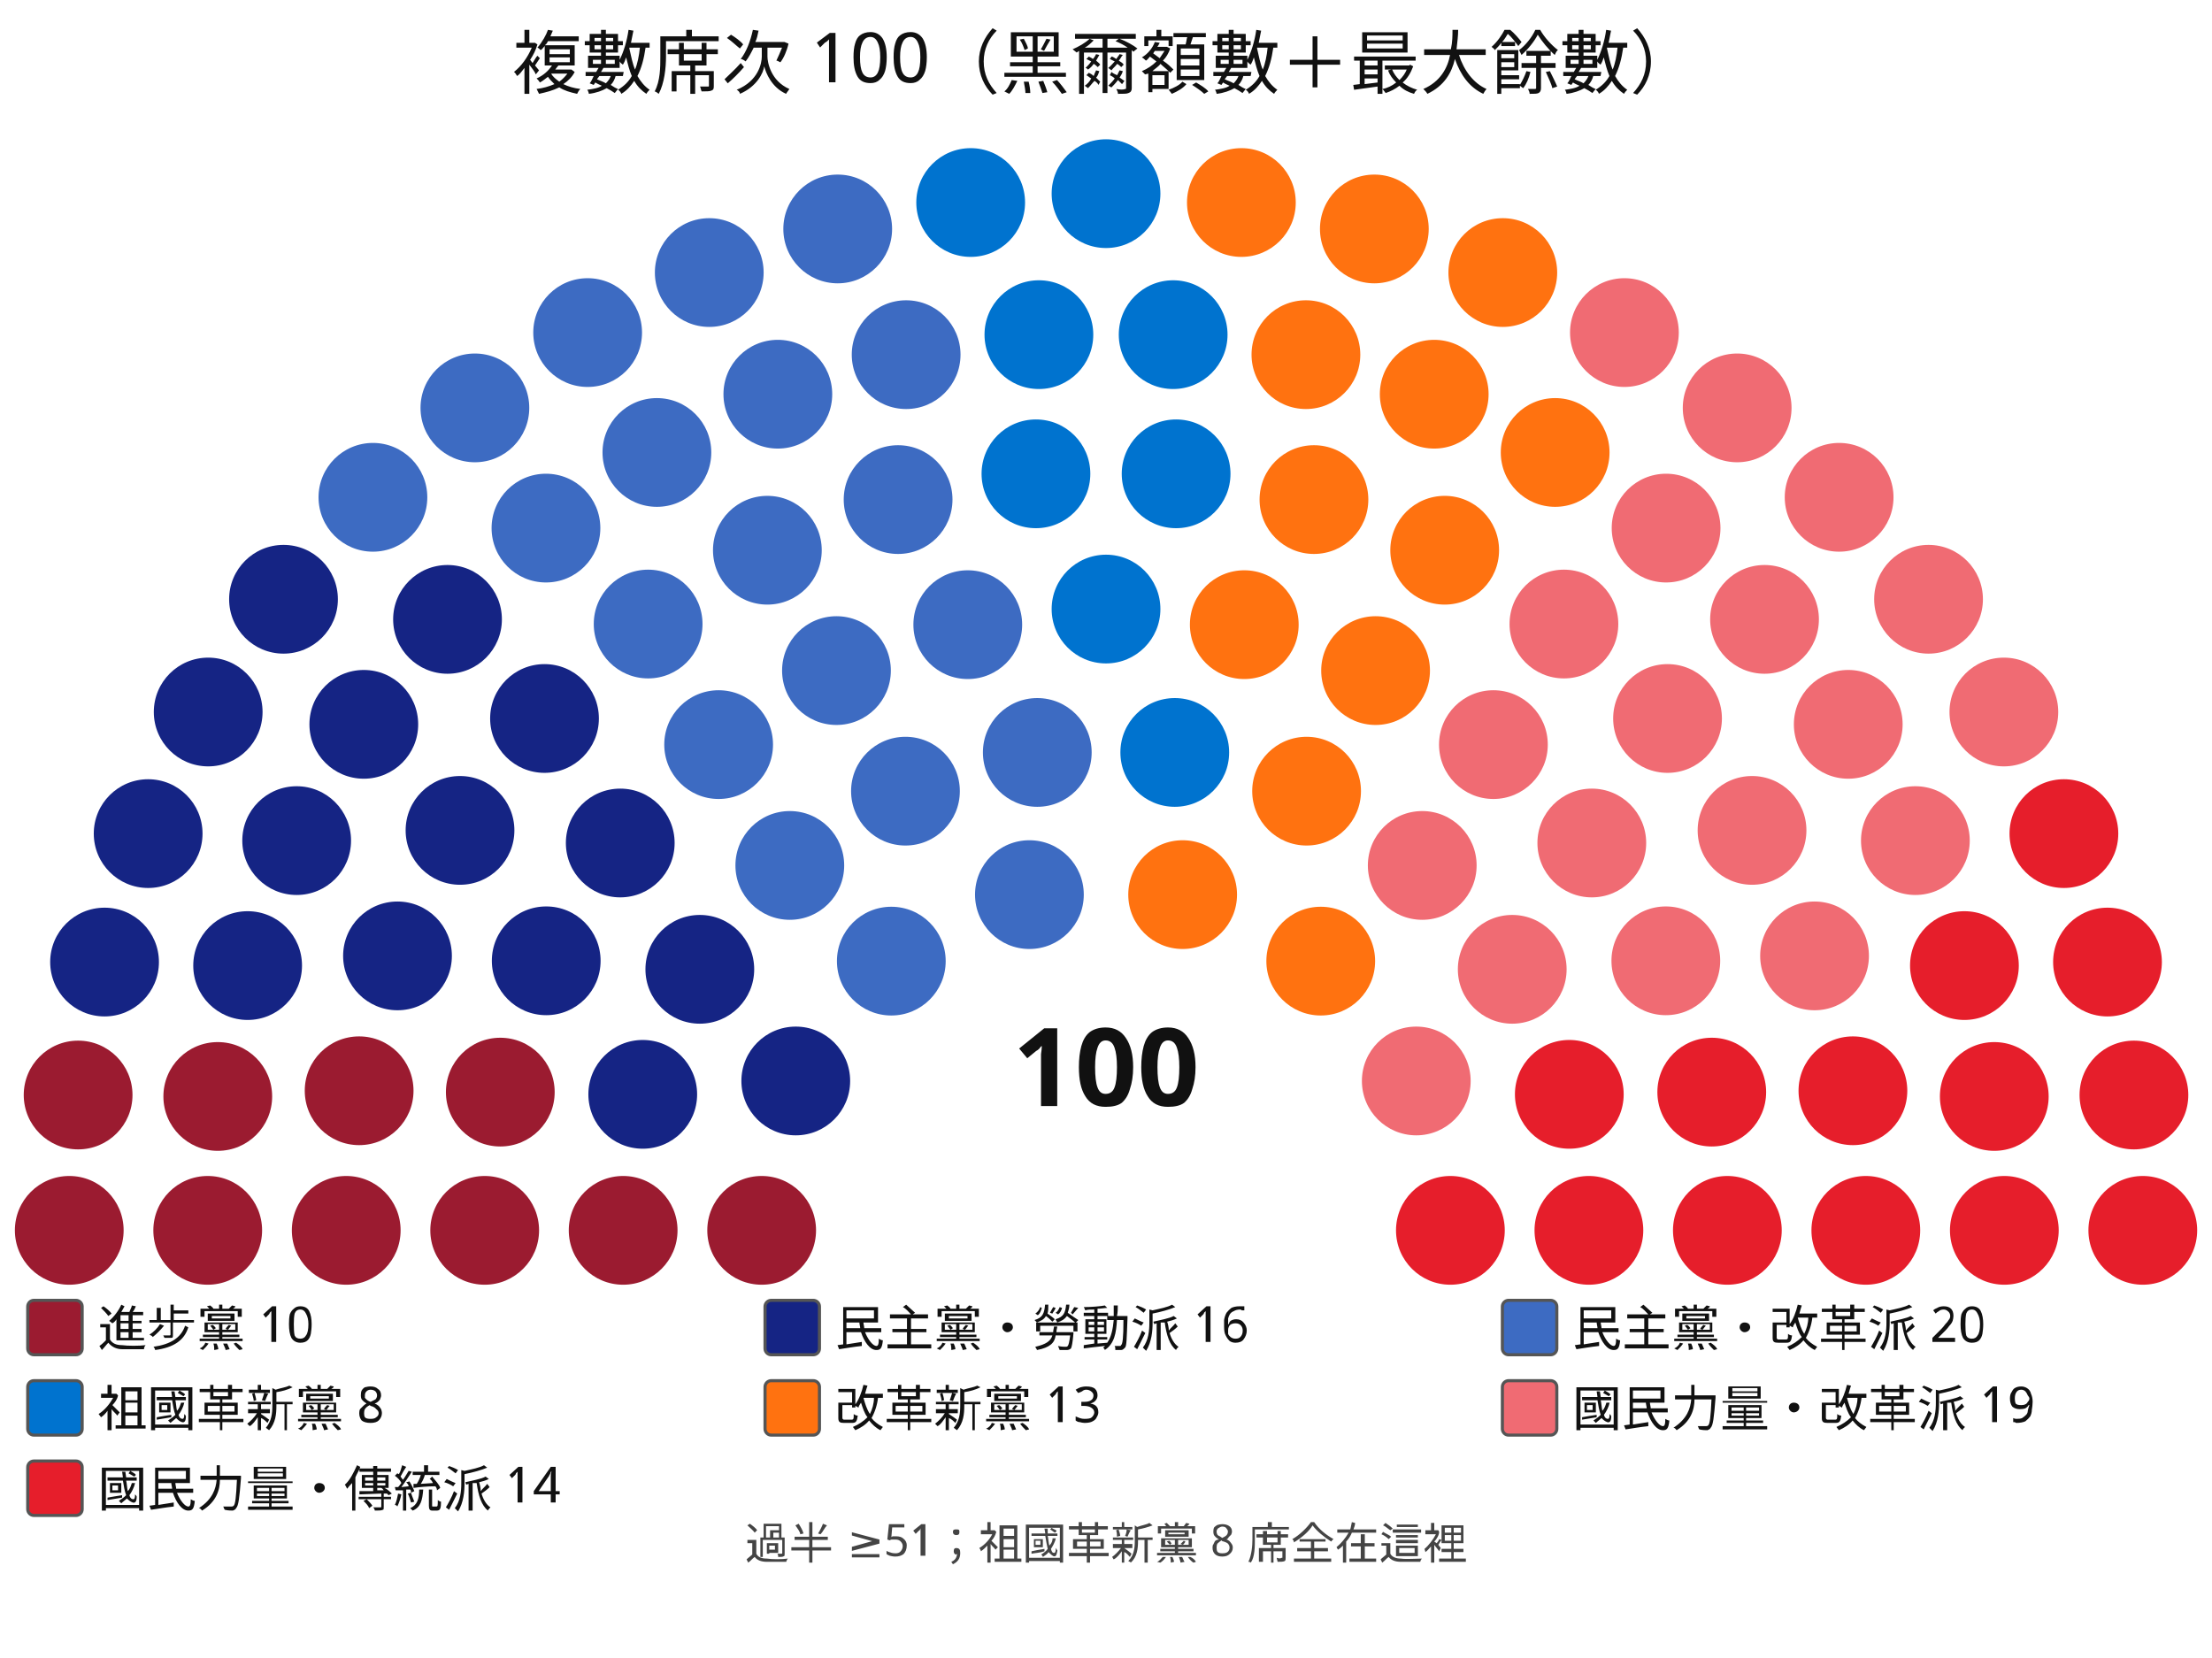
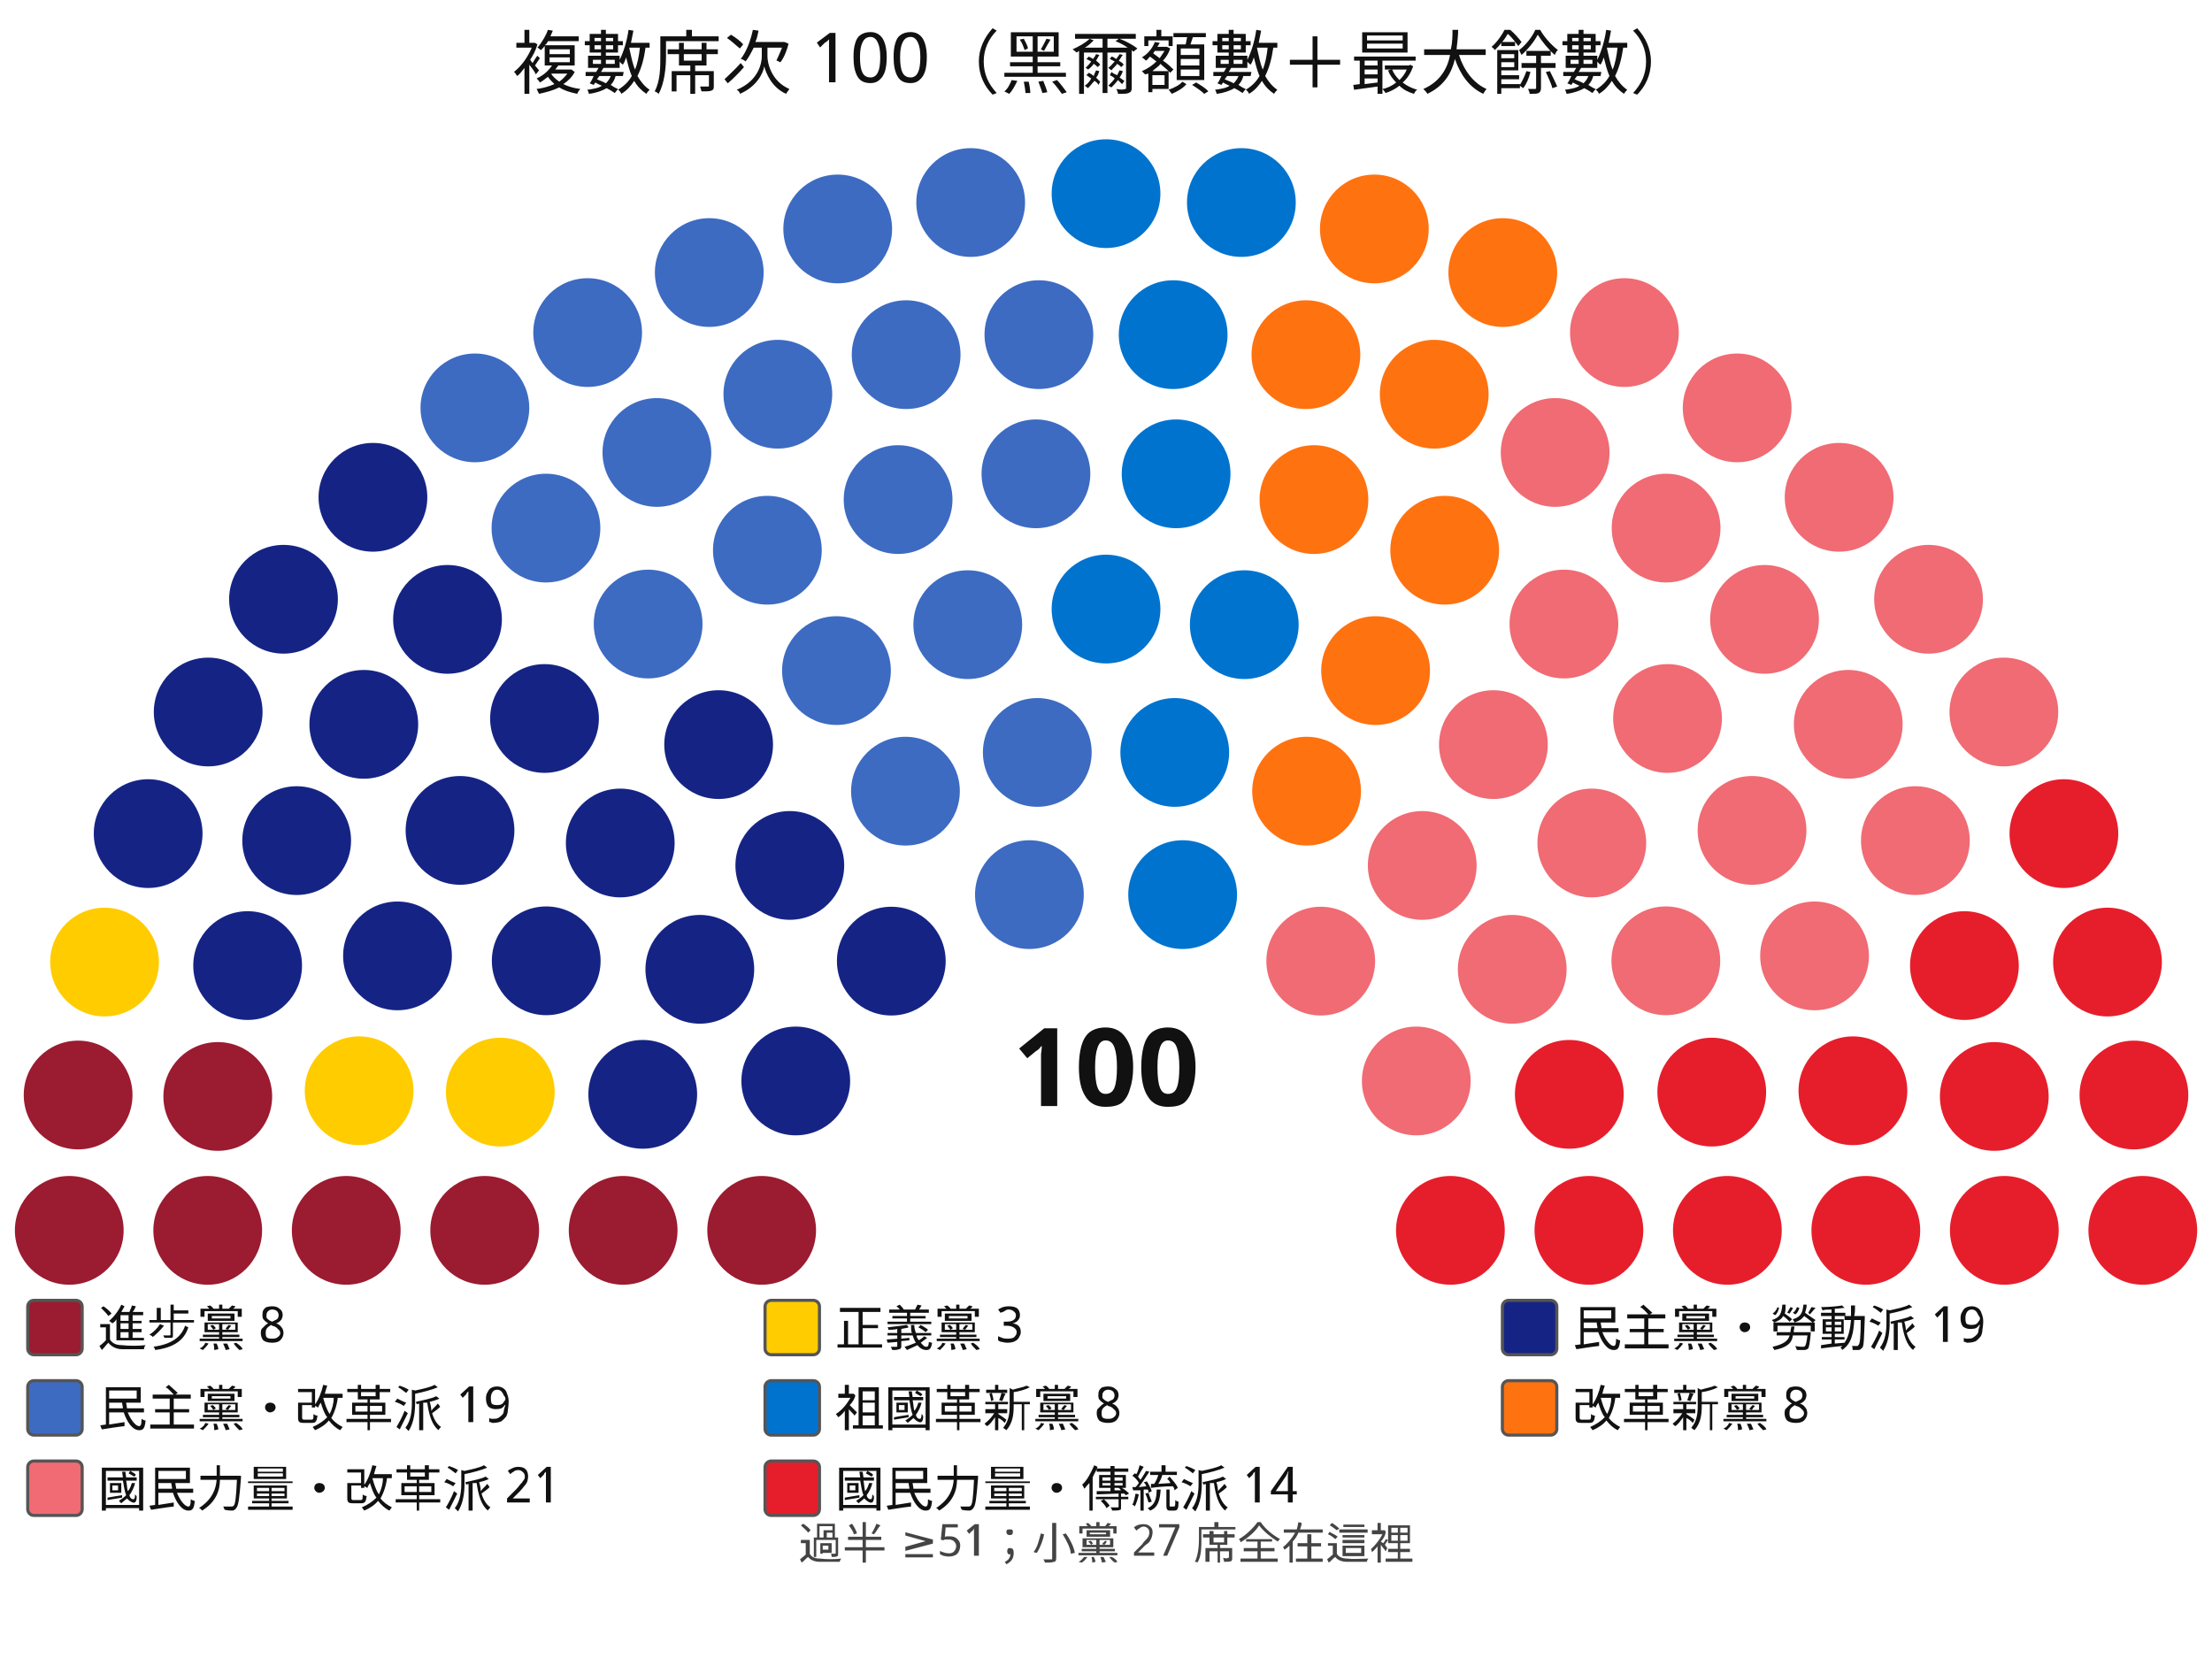
<svg xmlns="http://www.w3.org/2000/svg" viewBox="-21.336 -23.736 42.671 31.986" role="img" aria-label="複數席次 100（黑爾額數＋最大餘數）">
  <rect x="-21.336" y="-23.736" width="42.671" height="31.986" fill="#ffffff" />
  <text x="0" y="-22.036" text-anchor="middle" font-family="Noto Sans, DejaVu Sans, sans-serif" font-size="1.35" fill="#111">複數席次 100（黑爾額數＋最大餘數）</text>
  <circle cx="-20" cy="-0" r="1.069" fill="#9B1B30" stroke="#ffffff" stroke-width="0.04" />
  <circle cx="-19.829" cy="-2.611" r="1.069" fill="#9B1B30" stroke="#ffffff" stroke-width="0.04" />
-   <circle cx="-19.319" cy="-5.176" r="1.069" fill="#152484" stroke="#ffffff" stroke-width="0.04" />
+   <circle cx="-19.319" cy="-5.176" r="1.069" fill="#FFCC00" stroke="#ffffff" stroke-width="0.04" />
  <circle cx="-18.478" cy="-7.654" r="1.069" fill="#152484" stroke="#ffffff" stroke-width="0.04" />
  <circle cx="-17.32" cy="-10" r="1.069" fill="#152484" stroke="#ffffff" stroke-width="0.04" />
  <circle cx="-15.867" cy="-12.175" r="1.069" fill="#152484" stroke="#ffffff" stroke-width="0.04" />
-   <circle cx="-14.142" cy="-14.142" r="1.069" fill="#3D6BC2" stroke="#ffffff" stroke-width="0.04" />
+   <circle cx="-14.142" cy="-14.142" r="1.069" fill="#152484" stroke="#ffffff" stroke-width="0.04" />
  <circle cx="-12.175" cy="-15.867" r="1.069" fill="#3D6BC2" stroke="#ffffff" stroke-width="0.04" />
  <circle cx="-10" cy="-17.32" r="1.069" fill="#3D6BC2" stroke="#ffffff" stroke-width="0.04" />
  <circle cx="-7.654" cy="-18.478" r="1.069" fill="#3D6BC2" stroke="#ffffff" stroke-width="0.04" />
  <circle cx="-5.176" cy="-19.319" r="1.069" fill="#3D6BC2" stroke="#ffffff" stroke-width="0.04" />
-   <circle cx="-2.611" cy="-19.829" r="1.069" fill="#0073CF" stroke="#ffffff" stroke-width="0.04" />
+   <circle cx="-2.611" cy="-19.829" r="1.069" fill="#3D6BC2" stroke="#ffffff" stroke-width="0.04" />
  <circle cx="0" cy="-20" r="1.069" fill="#0073CF" stroke="#ffffff" stroke-width="0.04" />
-   <circle cx="2.611" cy="-19.829" r="1.069" fill="#FF7210" stroke="#ffffff" stroke-width="0.04" />
+   <circle cx="2.611" cy="-19.829" r="1.069" fill="#0073CF" stroke="#ffffff" stroke-width="0.04" />
  <circle cx="5.176" cy="-19.319" r="1.069" fill="#FF7210" stroke="#ffffff" stroke-width="0.04" />
  <circle cx="7.654" cy="-18.478" r="1.069" fill="#FF7210" stroke="#ffffff" stroke-width="0.04" />
  <circle cx="10" cy="-17.32" r="1.069" fill="#F06B73" stroke="#ffffff" stroke-width="0.04" />
  <circle cx="12.175" cy="-15.867" r="1.069" fill="#F06B73" stroke="#ffffff" stroke-width="0.04" />
  <circle cx="14.142" cy="-14.142" r="1.069" fill="#F06B73" stroke="#ffffff" stroke-width="0.04" />
  <circle cx="15.867" cy="-12.175" r="1.069" fill="#F06B73" stroke="#ffffff" stroke-width="0.04" />
  <circle cx="17.32" cy="-10" r="1.069" fill="#F06B73" stroke="#ffffff" stroke-width="0.04" />
  <circle cx="18.478" cy="-7.654" r="1.069" fill="#E61E2B" stroke="#ffffff" stroke-width="0.04" />
  <circle cx="19.319" cy="-5.176" r="1.069" fill="#E61E2B" stroke="#ffffff" stroke-width="0.04" />
  <circle cx="19.829" cy="-2.611" r="1.069" fill="#E61E2B" stroke="#ffffff" stroke-width="0.04" />
  <circle cx="20" cy="0" r="1.069" fill="#E61E2B" stroke="#ffffff" stroke-width="0.04" />
  <circle cx="-17.329" cy="-0" r="1.069" fill="#9B1B30" stroke="#ffffff" stroke-width="0.04" />
  <circle cx="-17.135" cy="-2.583" r="1.069" fill="#9B1B30" stroke="#ffffff" stroke-width="0.04" />
  <circle cx="-16.559" cy="-5.108" r="1.069" fill="#152484" stroke="#ffffff" stroke-width="0.04" />
  <circle cx="-15.613" cy="-7.519" r="1.069" fill="#152484" stroke="#ffffff" stroke-width="0.04" />
  <circle cx="-14.318" cy="-9.762" r="1.069" fill="#152484" stroke="#ffffff" stroke-width="0.04" />
  <circle cx="-12.703" cy="-11.787" r="1.069" fill="#152484" stroke="#ffffff" stroke-width="0.04" />
  <circle cx="-10.804" cy="-13.548" r="1.069" fill="#3D6BC2" stroke="#ffffff" stroke-width="0.04" />
  <circle cx="-8.664" cy="-15.007" r="1.069" fill="#3D6BC2" stroke="#ffffff" stroke-width="0.04" />
  <circle cx="-6.331" cy="-16.131" r="1.069" fill="#3D6BC2" stroke="#ffffff" stroke-width="0.04" />
  <circle cx="-3.856" cy="-16.894" r="1.069" fill="#3D6BC2" stroke="#ffffff" stroke-width="0.04" />
-   <circle cx="-1.295" cy="-17.28" r="1.069" fill="#0073CF" stroke="#ffffff" stroke-width="0.04" />
+   <circle cx="-1.295" cy="-17.28" r="1.069" fill="#3D6BC2" stroke="#ffffff" stroke-width="0.04" />
  <circle cx="1.295" cy="-17.28" r="1.069" fill="#0073CF" stroke="#ffffff" stroke-width="0.04" />
  <circle cx="3.856" cy="-16.894" r="1.069" fill="#FF7210" stroke="#ffffff" stroke-width="0.04" />
  <circle cx="6.331" cy="-16.131" r="1.069" fill="#FF7210" stroke="#ffffff" stroke-width="0.04" />
-   <circle cx="8.664" cy="-15.007" r="1.069" fill="#FF7210" stroke="#ffffff" stroke-width="0.04" />
+   <circle cx="8.664" cy="-15.007" r="1.069" fill="#F06B73" stroke="#ffffff" stroke-width="0.04" />
  <circle cx="10.804" cy="-13.548" r="1.069" fill="#F06B73" stroke="#ffffff" stroke-width="0.04" />
  <circle cx="12.703" cy="-11.787" r="1.069" fill="#F06B73" stroke="#ffffff" stroke-width="0.04" />
  <circle cx="14.318" cy="-9.762" r="1.069" fill="#F06B73" stroke="#ffffff" stroke-width="0.04" />
  <circle cx="15.613" cy="-7.519" r="1.069" fill="#F06B73" stroke="#ffffff" stroke-width="0.04" />
  <circle cx="16.559" cy="-5.108" r="1.069" fill="#E61E2B" stroke="#ffffff" stroke-width="0.04" />
  <circle cx="17.135" cy="-2.583" r="1.069" fill="#E61E2B" stroke="#ffffff" stroke-width="0.04" />
  <circle cx="17.329" cy="-0" r="1.069" fill="#E61E2B" stroke="#ffffff" stroke-width="0.04" />
  <circle cx="-14.657" cy="-0" r="1.069" fill="#9B1B30" stroke="#ffffff" stroke-width="0.04" />
-   <circle cx="-14.408" cy="-2.693" r="1.069" fill="#9B1B30" stroke="#ffffff" stroke-width="0.04" />
+   <circle cx="-14.408" cy="-2.693" r="1.069" fill="#FFCC00" stroke="#ffffff" stroke-width="0.04" />
  <circle cx="-13.668" cy="-5.295" r="1.069" fill="#152484" stroke="#ffffff" stroke-width="0.04" />
  <circle cx="-12.462" cy="-7.716" r="1.069" fill="#152484" stroke="#ffffff" stroke-width="0.04" />
  <circle cx="-10.832" cy="-9.875" r="1.069" fill="#152484" stroke="#ffffff" stroke-width="0.04" />
  <circle cx="-8.833" cy="-11.697" r="1.069" fill="#3D6BC2" stroke="#ffffff" stroke-width="0.04" />
  <circle cx="-6.533" cy="-13.121" r="1.069" fill="#3D6BC2" stroke="#ffffff" stroke-width="0.04" />
  <circle cx="-4.011" cy="-14.098" r="1.069" fill="#3D6BC2" stroke="#ffffff" stroke-width="0.04" />
-   <circle cx="-1.352" cy="-14.595" r="1.069" fill="#0073CF" stroke="#ffffff" stroke-width="0.04" />
+   <circle cx="-1.352" cy="-14.595" r="1.069" fill="#3D6BC2" stroke="#ffffff" stroke-width="0.04" />
  <circle cx="1.352" cy="-14.595" r="1.069" fill="#0073CF" stroke="#ffffff" stroke-width="0.04" />
  <circle cx="4.011" cy="-14.098" r="1.069" fill="#FF7210" stroke="#ffffff" stroke-width="0.04" />
  <circle cx="6.533" cy="-13.121" r="1.069" fill="#FF7210" stroke="#ffffff" stroke-width="0.04" />
  <circle cx="8.833" cy="-11.697" r="1.069" fill="#F06B73" stroke="#ffffff" stroke-width="0.04" />
  <circle cx="10.832" cy="-9.875" r="1.069" fill="#F06B73" stroke="#ffffff" stroke-width="0.04" />
  <circle cx="12.462" cy="-7.716" r="1.069" fill="#F06B73" stroke="#ffffff" stroke-width="0.04" />
  <circle cx="13.668" cy="-5.295" r="1.069" fill="#F06B73" stroke="#ffffff" stroke-width="0.04" />
  <circle cx="14.408" cy="-2.693" r="1.069" fill="#E61E2B" stroke="#ffffff" stroke-width="0.04" />
  <circle cx="14.657" cy="0" r="1.069" fill="#E61E2B" stroke="#ffffff" stroke-width="0.04" />
  <circle cx="-11.986" cy="-0" r="1.069" fill="#9B1B30" stroke="#ffffff" stroke-width="0.04" />
-   <circle cx="-11.685" cy="-2.667" r="1.069" fill="#9B1B30" stroke="#ffffff" stroke-width="0.04" />
+   <circle cx="-11.685" cy="-2.667" r="1.069" fill="#FFCC00" stroke="#ffffff" stroke-width="0.04" />
  <circle cx="-10.799" cy="-5.2" r="1.069" fill="#152484" stroke="#ffffff" stroke-width="0.04" />
  <circle cx="-9.371" cy="-7.473" r="1.069" fill="#152484" stroke="#ffffff" stroke-width="0.04" />
-   <circle cx="-7.473" cy="-9.371" r="1.069" fill="#3D6BC2" stroke="#ffffff" stroke-width="0.04" />
+   <circle cx="-7.473" cy="-9.371" r="1.069" fill="#152484" stroke="#ffffff" stroke-width="0.04" />
  <circle cx="-5.2" cy="-10.799" r="1.069" fill="#3D6BC2" stroke="#ffffff" stroke-width="0.04" />
  <circle cx="-2.667" cy="-11.685" r="1.069" fill="#3D6BC2" stroke="#ffffff" stroke-width="0.04" />
  <circle cx="0" cy="-11.986" r="1.069" fill="#0073CF" stroke="#ffffff" stroke-width="0.04" />
-   <circle cx="2.667" cy="-11.685" r="1.069" fill="#FF7210" stroke="#ffffff" stroke-width="0.04" />
+   <circle cx="2.667" cy="-11.685" r="1.069" fill="#0073CF" stroke="#ffffff" stroke-width="0.04" />
  <circle cx="5.2" cy="-10.799" r="1.069" fill="#FF7210" stroke="#ffffff" stroke-width="0.04" />
  <circle cx="7.473" cy="-9.371" r="1.069" fill="#F06B73" stroke="#ffffff" stroke-width="0.04" />
  <circle cx="9.371" cy="-7.473" r="1.069" fill="#F06B73" stroke="#ffffff" stroke-width="0.04" />
  <circle cx="10.799" cy="-5.2" r="1.069" fill="#F06B73" stroke="#ffffff" stroke-width="0.04" />
  <circle cx="11.685" cy="-2.667" r="1.069" fill="#E61E2B" stroke="#ffffff" stroke-width="0.04" />
  <circle cx="11.986" cy="0" r="1.069" fill="#E61E2B" stroke="#ffffff" stroke-width="0.04" />
  <circle cx="-9.315" cy="-0" r="1.069" fill="#9B1B30" stroke="#ffffff" stroke-width="0.04" />
  <circle cx="-8.937" cy="-2.624" r="1.069" fill="#152484" stroke="#ffffff" stroke-width="0.04" />
  <circle cx="-7.836" cy="-5.036" r="1.069" fill="#152484" stroke="#ffffff" stroke-width="0.04" />
-   <circle cx="-6.1" cy="-7.04" r="1.069" fill="#3D6BC2" stroke="#ffffff" stroke-width="0.04" />
+   <circle cx="-6.1" cy="-7.04" r="1.069" fill="#152484" stroke="#ffffff" stroke-width="0.04" />
  <circle cx="-3.869" cy="-8.473" r="1.069" fill="#3D6BC2" stroke="#ffffff" stroke-width="0.04" />
  <circle cx="-1.326" cy="-9.22" r="1.069" fill="#3D6BC2" stroke="#ffffff" stroke-width="0.04" />
  <circle cx="1.326" cy="-9.22" r="1.069" fill="#0073CF" stroke="#ffffff" stroke-width="0.04" />
  <circle cx="3.869" cy="-8.473" r="1.069" fill="#FF7210" stroke="#ffffff" stroke-width="0.04" />
  <circle cx="6.1" cy="-7.04" r="1.069" fill="#F06B73" stroke="#ffffff" stroke-width="0.04" />
  <circle cx="7.836" cy="-5.036" r="1.069" fill="#F06B73" stroke="#ffffff" stroke-width="0.04" />
  <circle cx="8.937" cy="-2.624" r="1.069" fill="#E61E2B" stroke="#ffffff" stroke-width="0.04" />
  <circle cx="9.315" cy="0" r="1.069" fill="#E61E2B" stroke="#ffffff" stroke-width="0.04" />
  <circle cx="-6.643" cy="-0" r="1.069" fill="#9B1B30" stroke="#ffffff" stroke-width="0.04" />
  <circle cx="-5.985" cy="-2.882" r="1.069" fill="#152484" stroke="#ffffff" stroke-width="0.04" />
-   <circle cx="-4.142" cy="-5.194" r="1.069" fill="#3D6BC2" stroke="#ffffff" stroke-width="0.04" />
+   <circle cx="-4.142" cy="-5.194" r="1.069" fill="#152484" stroke="#ffffff" stroke-width="0.04" />
  <circle cx="-1.478" cy="-6.477" r="1.069" fill="#3D6BC2" stroke="#ffffff" stroke-width="0.04" />
-   <circle cx="1.478" cy="-6.477" r="1.069" fill="#FF7210" stroke="#ffffff" stroke-width="0.04" />
-   <circle cx="4.142" cy="-5.194" r="1.069" fill="#FF7210" stroke="#ffffff" stroke-width="0.04" />
+   <circle cx="1.478" cy="-6.477" r="1.069" fill="#0073CF" stroke="#ffffff" stroke-width="0.04" />
+   <circle cx="4.142" cy="-5.194" r="1.069" fill="#F06B73" stroke="#ffffff" stroke-width="0.04" />
  <circle cx="5.985" cy="-2.882" r="1.069" fill="#F06B73" stroke="#ffffff" stroke-width="0.04" />
  <circle cx="6.643" cy="0" r="1.069" fill="#E61E2B" stroke="#ffffff" stroke-width="0.04" />
  <text x="0" y="-2.400" text-anchor="middle" font-family="Noto Sans, DejaVu Sans, sans-serif" font-size="2.1" font-weight="700" fill="#111">100</text>
  <rect x="-20.801" y="1.350" width="1.05" height="1.05" fill="#9B1B30" stroke="#555" stroke-width="0.06" rx="0.12" />
-   <text x="-19.451" y="2.230" font-family="Noto Sans, DejaVu Sans, sans-serif" font-size="0.95" fill="#111">進步黨 10</text>
-   <rect x="-6.578" y="1.350" width="1.05" height="1.05" fill="#152484" stroke="#555" stroke-width="0.06" rx="0.12" />
-   <text x="-5.228" y="2.230" font-family="Noto Sans, DejaVu Sans, sans-serif" font-size="0.95" fill="#111">民主黨・勞動派 16</text>
-   <rect x="7.646" y="1.350" width="1.05" height="1.05" fill="#3D6BC2" stroke="#555" stroke-width="0.06" rx="0.12" />
-   <text x="8.996" y="2.230" font-family="Noto Sans, DejaVu Sans, sans-serif" font-size="0.95" fill="#111">民主黨・改革派 20</text>
-   <rect x="-20.801" y="2.900" width="1.05" height="1.05" fill="#0073CF" stroke="#555" stroke-width="0.06" rx="0.12" />
-   <text x="-19.451" y="3.780" font-family="Noto Sans, DejaVu Sans, sans-serif" font-size="0.95" fill="#111">祖國革新黨 8</text>
-   <rect x="-6.578" y="2.900" width="1.05" height="1.05" fill="#FF7210" stroke="#555" stroke-width="0.06" rx="0.12" />
-   <text x="-5.228" y="3.780" font-family="Noto Sans, DejaVu Sans, sans-serif" font-size="0.95" fill="#111">改革新黨 13</text>
-   <rect x="7.646" y="2.900" width="1.05" height="1.05" fill="#F06B73" stroke="#555" stroke-width="0.06" rx="0.12" />
-   <text x="8.996" y="3.780" font-family="Noto Sans, DejaVu Sans, sans-serif" font-size="0.95" fill="#111">國民力量・改革派 19</text>
-   <rect x="-20.801" y="4.450" width="1.05" height="1.05" fill="#E61E2B" stroke="#555" stroke-width="0.06" rx="0.12" />
-   <text x="-19.451" y="5.330" font-family="Noto Sans, DejaVu Sans, sans-serif" font-size="0.95" fill="#111">國民力量・傳統派 14</text>
-   <text x="0" y="6.350" text-anchor="middle" font-family="Noto Sans, DejaVu Sans, sans-serif" font-size="0.85" fill="#444">過半 ≥51；祖國革新黨 8 席全在這裡</text>
+   <text x="-19.451" y="2.230" font-family="Noto Sans, DejaVu Sans, sans-serif" font-size="0.95" fill="#111">進步黨 8</text>
+   <rect x="-6.578" y="1.350" width="1.05" height="1.05" fill="#FFCC00" stroke="#555" stroke-width="0.06" rx="0.12" />
+   <text x="-5.228" y="2.230" font-family="Noto Sans, DejaVu Sans, sans-serif" font-size="0.95" fill="#111">正義黨 3</text>
+   <rect x="7.646" y="1.350" width="1.05" height="1.05" fill="#152484" stroke="#555" stroke-width="0.06" rx="0.12" />
+   <text x="8.996" y="2.230" font-family="Noto Sans, DejaVu Sans, sans-serif" font-size="0.95" fill="#111">民主黨・勞動派 19</text>
+   <rect x="-20.801" y="2.900" width="1.05" height="1.05" fill="#3D6BC2" stroke="#555" stroke-width="0.06" rx="0.12" />
+   <text x="-19.451" y="3.780" font-family="Noto Sans, DejaVu Sans, sans-serif" font-size="0.95" fill="#111">民主黨・改革派 19</text>
+   <rect x="-6.578" y="2.900" width="1.05" height="1.05" fill="#0073CF" stroke="#555" stroke-width="0.06" rx="0.12" />
+   <text x="-5.228" y="3.780" font-family="Noto Sans, DejaVu Sans, sans-serif" font-size="0.95" fill="#111">祖國革新黨 8</text>
+   <rect x="7.646" y="2.900" width="1.05" height="1.05" fill="#FF7210" stroke="#555" stroke-width="0.06" rx="0.12" />
+   <text x="8.996" y="3.780" font-family="Noto Sans, DejaVu Sans, sans-serif" font-size="0.95" fill="#111">改革新黨 8</text>
+   <rect x="-20.801" y="4.450" width="1.05" height="1.05" fill="#F06B73" stroke="#555" stroke-width="0.06" rx="0.12" />
+   <text x="-19.451" y="5.330" font-family="Noto Sans, DejaVu Sans, sans-serif" font-size="0.95" fill="#111">國民力量・改革派 21</text>
+   <rect x="-6.578" y="4.450" width="1.05" height="1.05" fill="#E61E2B" stroke="#555" stroke-width="0.06" rx="0.12" />
+   <text x="-5.228" y="5.330" font-family="Noto Sans, DejaVu Sans, sans-serif" font-size="0.95" fill="#111">國民力量・傳統派 14</text>
+   <text x="0" y="6.350" text-anchor="middle" font-family="Noto Sans, DejaVu Sans, sans-serif" font-size="0.85" fill="#444">過半 ≥51；小黨 27 席全在這裡</text>
</svg>
